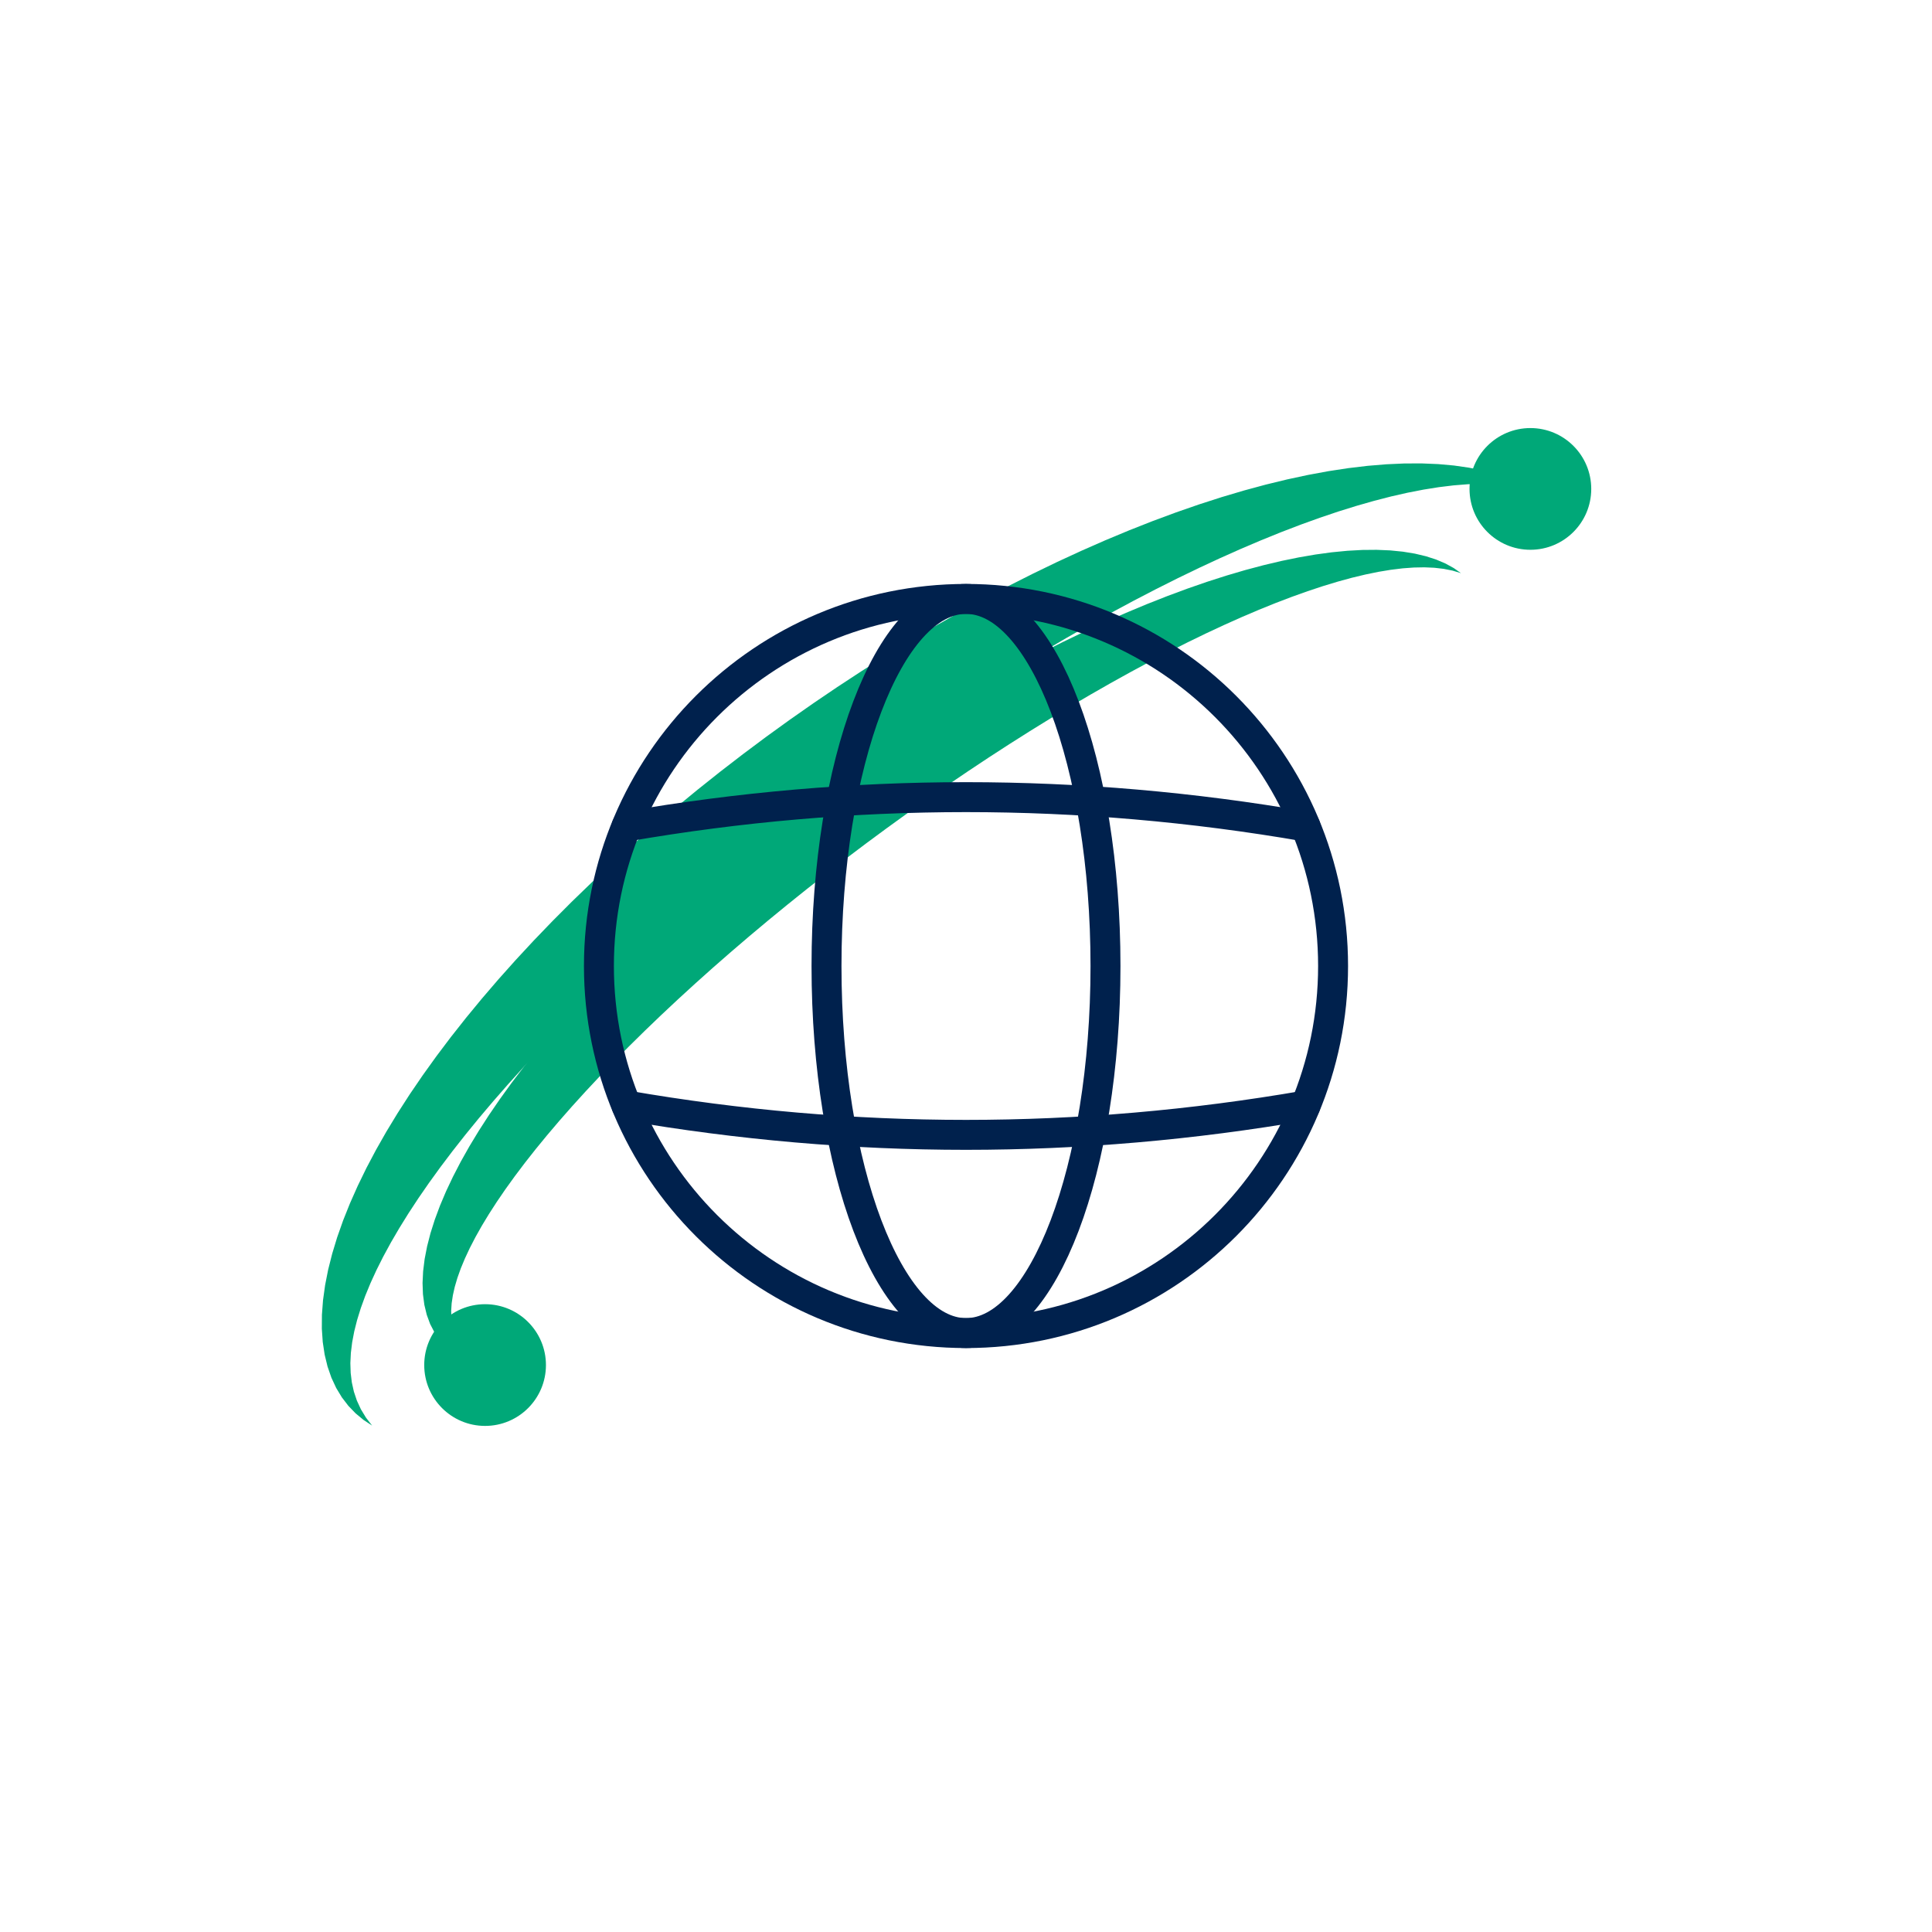
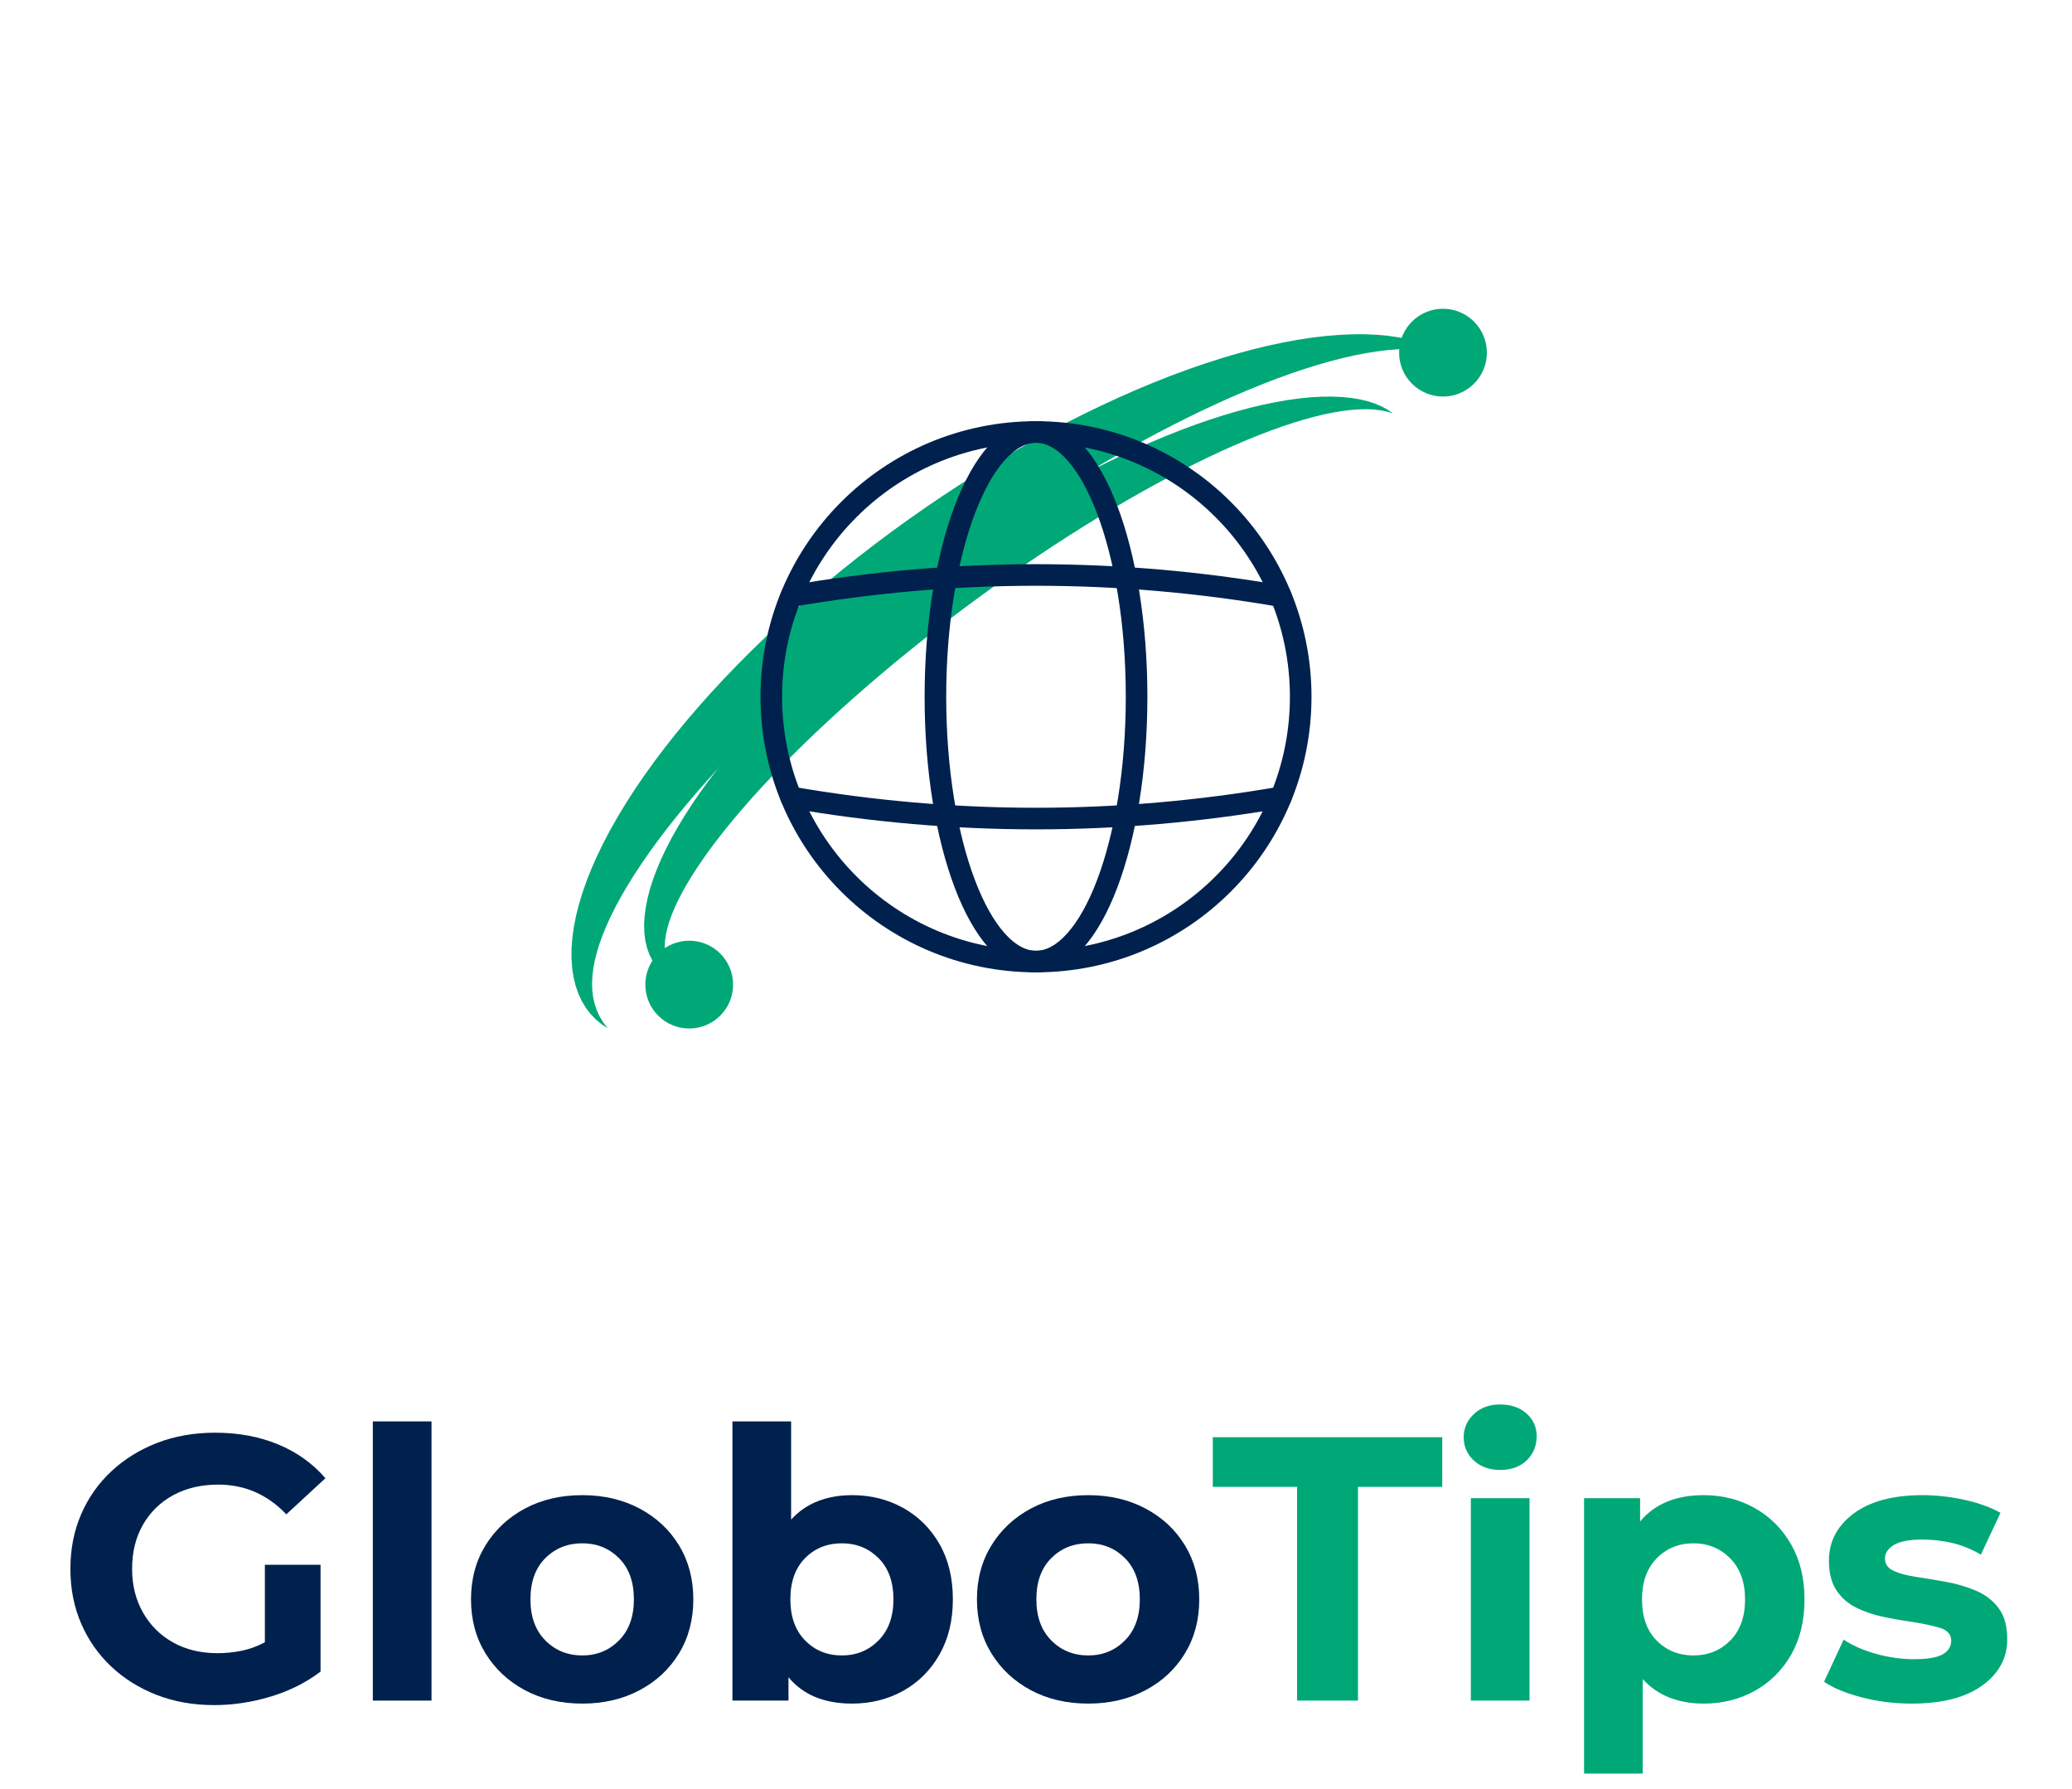
- <svg xmlns="http://www.w3.org/2000/svg" viewBox="0 0 200 200" role="img" aria-label="GloboTips">
-   <g fill="#00A878">
-     <path d="M 158.425 50.613 L 157.249 50.366 L 156.016 50.197 L 154.725 50.102 L 153.374 50.079 L 151.962 50.127 L 150.491 50.244 L 148.959 50.430 L 147.367 50.684 L 145.715 51.005 L 144.006 51.393 L 142.239 51.848 L 140.418 52.368 L 138.543 52.952 L 136.617 53.602 L 134.642 54.314 L 132.620 55.089 L 130.555 55.926 L 128.447 56.823 L 126.301 57.780 L 124.119 58.794 L 121.904 59.865 L 119.659 60.991 L 117.387 62.171 L 115.091 63.403 L 112.774 64.685 L 110.440 66.016 L 108.091 67.394 L 105.731 68.816 L 103.363 70.281 L 100.991 71.787 L 98.617 73.331 L 96.246 74.912 L 93.879 76.527 L 91.522 78.174 L 89.176 79.851 L 86.846 81.555 L 84.535 83.284 L 82.245 85.035 L 79.980 86.806 L 77.744 88.594 L 75.538 90.398 L 73.368 92.214 L 71.234 94.039 L 69.141 95.872 L 67.092 97.709 L 65.089 99.548 L 63.134 101.386 L 61.232 103.221 L 59.384 105.050 L 57.593 106.871 L 55.861 108.680 L 54.191 110.476 L 52.585 112.256 L 51.046 114.016 L 49.574 115.756 L 48.173 117.472 L 46.844 119.162 L 45.589 120.823 L 44.409 122.453 L 43.305 124.051 L 42.280 125.613 L 41.333 127.139 L 40.466 128.625 L 39.680 130.070 L 38.975 131.473 L 38.351 132.833 L 37.809 134.148 L 37.349 135.418 L 36.970 136.642 L 36.672 137.822 L 36.456 138.957 L 36.321 140.052 L 36.269 141.107 L 36.302 142.125 L 36.422 143.111 L 36.635 144.067 L 36.946 144.993 L 37.360 145.889 L 37.884 146.752 L 38.520 147.577 L 38.520 147.577 L 37.636 146.993 L 36.816 146.314 L 36.066 145.537 L 35.393 144.661 L 34.805 143.687 L 34.308 142.621 L 33.908 141.467 L 33.608 140.232 L 33.410 138.921 L 33.316 137.541 L 33.326 136.097 L 33.439 134.595 L 33.655 133.038 L 33.972 131.431 L 34.390 129.777 L 34.906 128.079 L 35.520 126.340 L 36.230 124.565 L 37.035 122.754 L 37.932 120.912 L 38.921 119.041 L 39.999 117.144 L 41.166 115.223 L 42.417 113.282 L 43.753 111.323 L 45.170 109.350 L 46.667 107.364 L 48.242 105.369 L 49.891 103.368 L 51.612 101.363 L 53.404 99.358 L 55.263 97.355 L 57.186 95.357 L 59.171 93.367 L 61.215 91.388 L 63.314 89.422 L 65.467 87.473 L 67.669 85.543 L 69.918 83.635 L 72.210 81.752 L 74.542 79.896 L 76.911 78.070 L 79.312 76.277 L 81.744 74.518 L 84.201 72.798 L 86.682 71.118 L 89.181 69.480 L 91.696 67.887 L 94.222 66.342 L 96.757 64.846 L 99.296 63.402 L 101.835 62.011 L 104.372 60.676 L 106.903 59.399 L 109.422 58.181 L 111.928 57.025 L 114.417 55.931 L 116.883 54.903 L 119.325 53.940 L 121.739 53.045 L 124.119 52.219 L 126.465 51.463 L 128.770 50.779 L 131.033 50.167 L 133.249 49.628 L 135.415 49.164 L 137.527 48.774 L 139.583 48.461 L 141.577 48.223 L 143.508 48.063 L 145.370 47.979 L 147.161 47.972 L 148.877 48.043 L 150.513 48.190 L 152.066 48.413 L 153.531 48.711 L 154.904 49.083 L 156.180 49.526 L 157.355 50.037 L 158.425 50.613 Z" />
-     <path d="M 50.216 141.310 L 49.409 140.833 L 48.712 140.305 L 48.127 139.734 L 47.651 139.127 L 47.281 138.493 L 47.009 137.834 L 46.828 137.150 L 46.728 136.439 L 46.705 135.695 L 46.756 134.912 L 46.881 134.084 L 47.079 133.208 L 47.352 132.282 L 47.701 131.306 L 48.128 130.278 L 48.632 129.200 L 49.215 128.072 L 49.875 126.898 L 50.614 125.678 L 51.430 124.414 L 52.322 123.109 L 53.290 121.765 L 54.333 120.383 L 55.447 118.968 L 56.634 117.520 L 57.889 116.042 L 59.212 114.537 L 60.600 113.007 L 62.052 111.456 L 63.565 109.884 L 65.137 108.296 L 66.765 106.693 L 68.446 105.079 L 70.178 103.456 L 71.959 101.826 L 73.785 100.192 L 75.653 98.558 L 77.561 96.925 L 79.505 95.297 L 81.482 93.675 L 83.490 92.063 L 85.524 90.463 L 87.582 88.878 L 89.660 87.310 L 91.756 85.762 L 93.865 84.237 L 95.984 82.736 L 98.110 81.263 L 100.239 79.819 L 102.368 78.407 L 104.494 77.029 L 106.613 75.687 L 108.722 74.384 L 110.818 73.122 L 112.896 71.902 L 114.954 70.726 L 116.989 69.597 L 118.997 68.516 L 120.976 67.485 L 122.921 66.505 L 124.830 65.578 L 126.701 64.705 L 128.529 63.888 L 130.313 63.128 L 132.050 62.425 L 133.737 61.782 L 135.372 61.198 L 136.952 60.674 L 138.476 60.212 L 139.941 59.811 L 141.347 59.473 L 142.691 59.197 L 143.974 58.985 L 145.194 58.835 L 146.351 58.750 L 147.446 58.729 L 148.481 58.774 L 149.457 58.888 L 150.376 59.072 L 151.239 59.332 L 151.239 59.332 L 150.490 58.805 L 149.632 58.334 L 148.673 57.926 L 147.615 57.584 L 146.466 57.311 L 145.228 57.108 L 143.908 56.977 L 142.508 56.918 L 141.033 56.931 L 139.487 57.016 L 137.872 57.173 L 136.193 57.401 L 134.452 57.701 L 132.653 58.070 L 130.800 58.509 L 128.895 59.016 L 126.942 59.591 L 124.944 60.232 L 122.905 60.939 L 120.828 61.710 L 118.716 62.543 L 116.573 63.438 L 114.403 64.393 L 112.209 65.406 L 109.995 66.476 L 107.764 67.601 L 105.519 68.778 L 103.266 70.007 L 101.007 71.284 L 98.746 72.609 L 96.486 73.978 L 94.231 75.390 L 91.986 76.842 L 89.753 78.332 L 87.536 79.857 L 85.339 81.415 L 83.166 83.004 L 81.019 84.621 L 78.902 86.264 L 76.820 87.929 L 74.774 89.614 L 72.768 91.317 L 70.807 93.034 L 68.892 94.763 L 67.027 96.501 L 65.215 98.246 L 63.459 99.994 L 61.762 101.743 L 60.126 103.491 L 58.554 105.233 L 57.050 106.968 L 55.614 108.693 L 54.250 110.406 L 52.960 112.102 L 51.747 113.781 L 50.611 115.439 L 49.556 117.074 L 48.583 118.682 L 47.693 120.263 L 46.890 121.813 L 46.173 123.330 L 45.546 124.812 L 45.009 126.255 L 44.564 127.659 L 44.214 129.020 L 43.958 130.336 L 43.801 131.603 L 43.742 132.819 L 43.784 133.978 L 43.929 135.076 L 44.177 136.105 L 44.526 137.058 L 44.974 137.925 L 45.515 138.699 L 46.138 139.374 L 46.835 139.948 L 47.596 140.423 L 48.415 140.804 L 49.289 141.098 L 50.216 141.310 Z" />
-     <circle cx="158.425" cy="50.613" r="6.3" />
-     <circle cx="50.216" cy="141.310" r="6.3" />
+ <svg xmlns="http://www.w3.org/2000/svg" viewBox="0 0 297.448 256.716" role="img" aria-label="GloboTips">
+   <g transform="translate(48.724 0)">
+     <g fill="#00A878">
+       <path d="M 158.425 50.613 L 157.249 50.366 L 156.016 50.197 L 154.725 50.102 L 153.374 50.079 L 151.962 50.127 L 150.491 50.244 L 148.959 50.430 L 147.367 50.684 L 145.715 51.005 L 144.006 51.393 L 142.239 51.848 L 140.418 52.368 L 138.543 52.952 L 136.617 53.602 L 134.642 54.314 L 132.620 55.089 L 130.555 55.926 L 128.447 56.823 L 126.301 57.780 L 124.119 58.794 L 121.904 59.865 L 119.659 60.991 L 117.387 62.171 L 115.091 63.403 L 112.774 64.685 L 110.440 66.016 L 108.091 67.394 L 105.731 68.816 L 103.363 70.281 L 100.991 71.787 L 98.617 73.331 L 96.246 74.912 L 93.879 76.527 L 91.522 78.174 L 89.176 79.851 L 86.846 81.555 L 84.535 83.284 L 82.245 85.035 L 79.980 86.806 L 77.744 88.594 L 75.538 90.398 L 73.368 92.214 L 71.234 94.039 L 69.141 95.872 L 67.092 97.709 L 65.089 99.548 L 63.134 101.386 L 61.232 103.221 L 59.384 105.050 L 57.593 106.871 L 55.861 108.680 L 54.191 110.476 L 52.585 112.256 L 51.046 114.016 L 49.574 115.756 L 48.173 117.472 L 46.844 119.162 L 45.589 120.823 L 44.409 122.453 L 43.305 124.051 L 42.280 125.613 L 41.333 127.139 L 40.466 128.625 L 39.680 130.070 L 38.975 131.473 L 38.351 132.833 L 37.809 134.148 L 37.349 135.418 L 36.970 136.642 L 36.672 137.822 L 36.456 138.957 L 36.321 140.052 L 36.269 141.107 L 36.302 142.125 L 36.422 143.111 L 36.635 144.067 L 36.946 144.993 L 37.360 145.889 L 37.884 146.752 L 38.520 147.577 L 38.520 147.577 L 37.636 146.993 L 36.816 146.314 L 36.066 145.537 L 35.393 144.661 L 34.805 143.687 L 34.308 142.621 L 33.908 141.467 L 33.608 140.232 L 33.410 138.921 L 33.316 137.541 L 33.326 136.097 L 33.439 134.595 L 33.655 133.038 L 33.972 131.431 L 34.390 129.777 L 34.906 128.079 L 35.520 126.340 L 36.230 124.565 L 37.035 122.754 L 37.932 120.912 L 38.921 119.041 L 39.999 117.144 L 41.166 115.223 L 42.417 113.282 L 43.753 111.323 L 45.170 109.350 L 46.667 107.364 L 48.242 105.369 L 49.891 103.368 L 51.612 101.363 L 53.404 99.358 L 55.263 97.355 L 57.186 95.357 L 59.171 93.367 L 61.215 91.388 L 63.314 89.422 L 65.467 87.473 L 67.669 85.543 L 69.918 83.635 L 72.210 81.752 L 74.542 79.896 L 76.911 78.070 L 79.312 76.277 L 81.744 74.518 L 84.201 72.798 L 86.682 71.118 L 89.181 69.480 L 91.696 67.887 L 94.222 66.342 L 96.757 64.846 L 99.296 63.402 L 101.835 62.011 L 104.372 60.676 L 106.903 59.399 L 109.422 58.181 L 111.928 57.025 L 114.417 55.931 L 116.883 54.903 L 119.325 53.940 L 121.739 53.045 L 124.119 52.219 L 126.465 51.463 L 128.770 50.779 L 131.033 50.167 L 133.249 49.628 L 135.415 49.164 L 137.527 48.774 L 139.583 48.461 L 141.577 48.223 L 143.508 48.063 L 145.370 47.979 L 147.161 47.972 L 148.877 48.043 L 150.513 48.190 L 152.066 48.413 L 153.531 48.711 L 154.904 49.083 L 156.180 49.526 L 157.355 50.037 L 158.425 50.613 Z" />
+       <path d="M 50.216 141.310 L 49.409 140.833 L 48.712 140.305 L 48.127 139.734 L 47.651 139.127 L 47.281 138.493 L 47.009 137.834 L 46.828 137.150 L 46.728 136.439 L 46.705 135.695 L 46.756 134.912 L 46.881 134.084 L 47.079 133.208 L 47.352 132.282 L 47.701 131.306 L 48.128 130.278 L 48.632 129.200 L 49.215 128.072 L 49.875 126.898 L 50.614 125.678 L 51.430 124.414 L 52.322 123.109 L 53.290 121.765 L 54.333 120.383 L 55.447 118.968 L 56.634 117.520 L 57.889 116.042 L 59.212 114.537 L 60.600 113.007 L 62.052 111.456 L 63.565 109.884 L 65.137 108.296 L 66.765 106.693 L 68.446 105.079 L 70.178 103.456 L 71.959 101.826 L 73.785 100.192 L 75.653 98.558 L 77.561 96.925 L 79.505 95.297 L 81.482 93.675 L 83.490 92.063 L 85.524 90.463 L 87.582 88.878 L 89.660 87.310 L 91.756 85.762 L 93.865 84.237 L 95.984 82.736 L 98.110 81.263 L 100.239 79.819 L 102.368 78.407 L 104.494 77.029 L 106.613 75.687 L 108.722 74.384 L 110.818 73.122 L 112.896 71.902 L 114.954 70.726 L 116.989 69.597 L 118.997 68.516 L 120.976 67.485 L 122.921 66.505 L 124.830 65.578 L 126.701 64.705 L 128.529 63.888 L 130.313 63.128 L 132.050 62.425 L 133.737 61.782 L 135.372 61.198 L 136.952 60.674 L 138.476 60.212 L 139.941 59.811 L 141.347 59.473 L 142.691 59.197 L 143.974 58.985 L 145.194 58.835 L 146.351 58.750 L 147.446 58.729 L 148.481 58.774 L 149.457 58.888 L 150.376 59.072 L 151.239 59.332 L 151.239 59.332 L 150.490 58.805 L 149.632 58.334 L 148.673 57.926 L 147.615 57.584 L 146.466 57.311 L 145.228 57.108 L 143.908 56.977 L 142.508 56.918 L 141.033 56.931 L 139.487 57.016 L 137.872 57.173 L 136.193 57.401 L 134.452 57.701 L 132.653 58.070 L 130.800 58.509 L 128.895 59.016 L 126.942 59.591 L 124.944 60.232 L 122.905 60.939 L 120.828 61.710 L 118.716 62.543 L 116.573 63.438 L 114.403 64.393 L 112.209 65.406 L 109.995 66.476 L 107.764 67.601 L 105.519 68.778 L 103.266 70.007 L 101.007 71.284 L 98.746 72.609 L 96.486 73.978 L 94.231 75.390 L 91.986 76.842 L 89.753 78.332 L 87.536 79.857 L 85.339 81.415 L 83.166 83.004 L 81.019 84.621 L 78.902 86.264 L 76.820 87.929 L 74.774 89.614 L 72.768 91.317 L 70.807 93.034 L 68.892 94.763 L 67.027 96.501 L 65.215 98.246 L 63.459 99.994 L 61.762 101.743 L 60.126 103.491 L 58.554 105.233 L 57.050 106.968 L 55.614 108.693 L 54.250 110.406 L 52.960 112.102 L 51.747 113.781 L 50.611 115.439 L 49.556 117.074 L 48.583 118.682 L 47.693 120.263 L 46.890 121.813 L 46.173 123.330 L 45.546 124.812 L 45.009 126.255 L 44.564 127.659 L 44.214 129.020 L 43.958 130.336 L 43.801 131.603 L 43.742 132.819 L 43.784 133.978 L 43.929 135.076 L 44.177 136.105 L 44.526 137.058 L 44.974 137.925 L 45.515 138.699 L 46.138 139.374 L 46.835 139.948 L 47.596 140.423 L 48.415 140.804 L 49.289 141.098 L 50.216 141.310 Z" />
+       <circle cx="158.425" cy="50.613" r="6.3" />
+       <circle cx="50.216" cy="141.310" r="6.3" />
+     </g>
+     <g fill="none" stroke="#00214D" stroke-width="3.1" stroke-linecap="round" stroke-linejoin="round">
+       <circle cx="100" cy="100" r="38" />
+       <ellipse cx="100" cy="100" rx="14.440" ry="38" />
+       <path d="M 64.851 85.560 Q 100.000 79.480 135.149 85.560" />
+       <path d="M 64.851 114.440 Q 100.000 120.520 135.149 114.440" />
+     </g>
  </g>
-   <g fill="none" stroke="#00214D" stroke-width="3.1" stroke-linecap="round" stroke-linejoin="round">
-     <circle cx="100" cy="100" r="38" />
-     <ellipse cx="100" cy="100" rx="14.440" ry="38" />
-     <path d="M 64.851 85.560 Q 100.000 79.480 135.149 85.560" />
-     <path d="M 64.851 114.440 Q 100.000 120.520 135.149 114.440" />
+   <g transform="translate(8.000 244.068) scale(0.054 -0.054)">
+     <path fill="#00214D" d="M421 -12Q338 -12 268.5 15.0Q199 42 147.5 90.5Q96 139 67.5 205.0Q39 271 39 350Q39 429 67.5 495.0Q96 561 148.0 609.5Q200 658 270.0 685.0Q340 712 424 712Q516 712 591.0 681.0Q666 650 717 591L613 495Q538 574 432 574Q364 574 312.5 546.0Q261 518 232.0 467.5Q203 417 203 350Q203 285 232.0 234.0Q261 183 312.0 154.5Q363 126 430 126Q463 126 494.5 132.5Q526 139 556 155V361H704V77Q646 33 571.0 10.5Q496 -12 421 -12Z" />
+   </g>
+   <g transform="translate(49.634 244.068) scale(0.054 -0.054)">
+     <path fill="#00214D" d="M72 0V742H228V0Z" />
+   </g>
+   <g transform="translate(65.888 244.068) scale(0.054 -0.054)">
+     <path fill="#00214D" d="M328 -8Q242 -8 175.5 27.5Q109 63 70.5 125.5Q32 188 32 269Q32 350 70.5 412.5Q109 475 175.5 510.5Q242 546 328 546Q413 546 480.0 510.5Q547 475 585.0 412.5Q623 350 623 269Q623 188 585.0 125.5Q547 63 480.0 27.5Q413 -8 328 -8ZM328 120Q386 120 425.5 160.0Q465 200 465 269Q465 339 425.5 378.5Q386 418 328 418Q269 418 229.5 378.5Q190 339 190 269Q190 200 229.5 160.0Q269 120 328 120Z" />
+   </g>
+   <g transform="translate(101.258 244.068) scale(0.054 -0.054)">
+     <path fill="#00214D" d="M390 -8Q279 -8 221 62V0H72V742H228V481Q258 514 299.0 530.0Q340 546 390 546Q465 546 526.0 512.0Q587 478 622.5 416.0Q658 354 658 269Q658 185 622.5 122.5Q587 60 526.0 26.0Q465 -8 390 -8ZM363 120Q421 120 460.5 160.0Q500 200 500 269Q500 339 460.5 378.5Q421 418 363 418Q304 418 265.0 378.5Q226 339 226 269Q226 200 265.0 160.0Q304 120 363 120Z" />
+   </g>
+   <g transform="translate(138.518 244.068) scale(0.054 -0.054)">
+     <path fill="#00214D" d="M328 -8Q242 -8 175.5 27.5Q109 63 70.5 125.5Q32 188 32 269Q32 350 70.5 412.5Q109 475 175.5 510.5Q242 546 328 546Q413 546 480.0 510.5Q547 475 585.0 412.5Q623 350 623 269Q623 188 585.0 125.5Q547 63 480.0 27.5Q413 -8 328 -8ZM328 120Q386 120 425.5 160.0Q465 200 465 269Q465 339 425.5 378.5Q386 418 328 418Q269 418 229.5 378.5Q190 339 190 269Q190 200 229.5 160.0Q269 120 328 120Z" />
+   </g>
+   <g transform="translate(173.888 244.068) scale(0.054 -0.054)">
+     <path fill="#00A878" d="M228 0V568H4V700H614V568H390V0Z" />
+   </g>
+   <g transform="translate(207.260 244.068) scale(0.054 -0.054)">
+     <path fill="#00A878" d="M72 0V538H228V0ZM150 613Q107 613 80.0 638.0Q53 663 53 700Q53 736 80.0 761.5Q107 787 150 787Q193 787 220.0 763.0Q247 739 247 703Q247 664 220.5 638.5Q194 613 150 613Z" />
+   </g>
+   <g transform="translate(223.514 244.068) scale(0.054 -0.054)">
+     <path fill="#00A878" d="M390 -8Q340 -8 299.0 8.0Q258 24 228 57V-194H72V538H221V476Q279 546 390 546Q465 546 526.0 511.5Q587 477 622.5 415.0Q658 353 658 269Q658 184 622.5 122.0Q587 60 526.0 26.0Q465 -8 390 -8ZM363 120Q421 120 460.5 159.5Q500 199 500 269Q500 338 460.5 378.0Q421 418 363 418Q304 418 265.0 378.0Q226 338 226 269Q226 199 265.0 159.5Q304 120 363 120Z" />
+   </g>
+   <g transform="translate(260.774 244.068) scale(0.054 -0.054)">
+     <path fill="#00A878" d="M253 -8Q184 -8 120.5 8.5Q57 25 20 50L72 162Q108 138 159.0 124.0Q210 110 259 110Q313 110 335.5 123.0Q358 136 358 159Q358 185 326.0 194.0Q294 203 249 210Q213 215 175.5 223.0Q138 231 105.5 247.0Q73 263 53.0 293.0Q33 323 33 372Q33 448 98.5 497.0Q164 546 282 546Q337 546 393.5 533.5Q450 521 489 499L437 388Q397 411 358.0 419.5Q319 428 282 428Q229 428 205.5 413.5Q182 399 182 378Q182 355 205.5 344.5Q229 334 266.0 328.5Q303 323 344.5 315.5Q386 308 423.0 292.5Q460 277 483.5 246.5Q507 216 507 163Q507 88 440.5 40.0Q374 -8 253 -8Z" />
  </g>
</svg>
